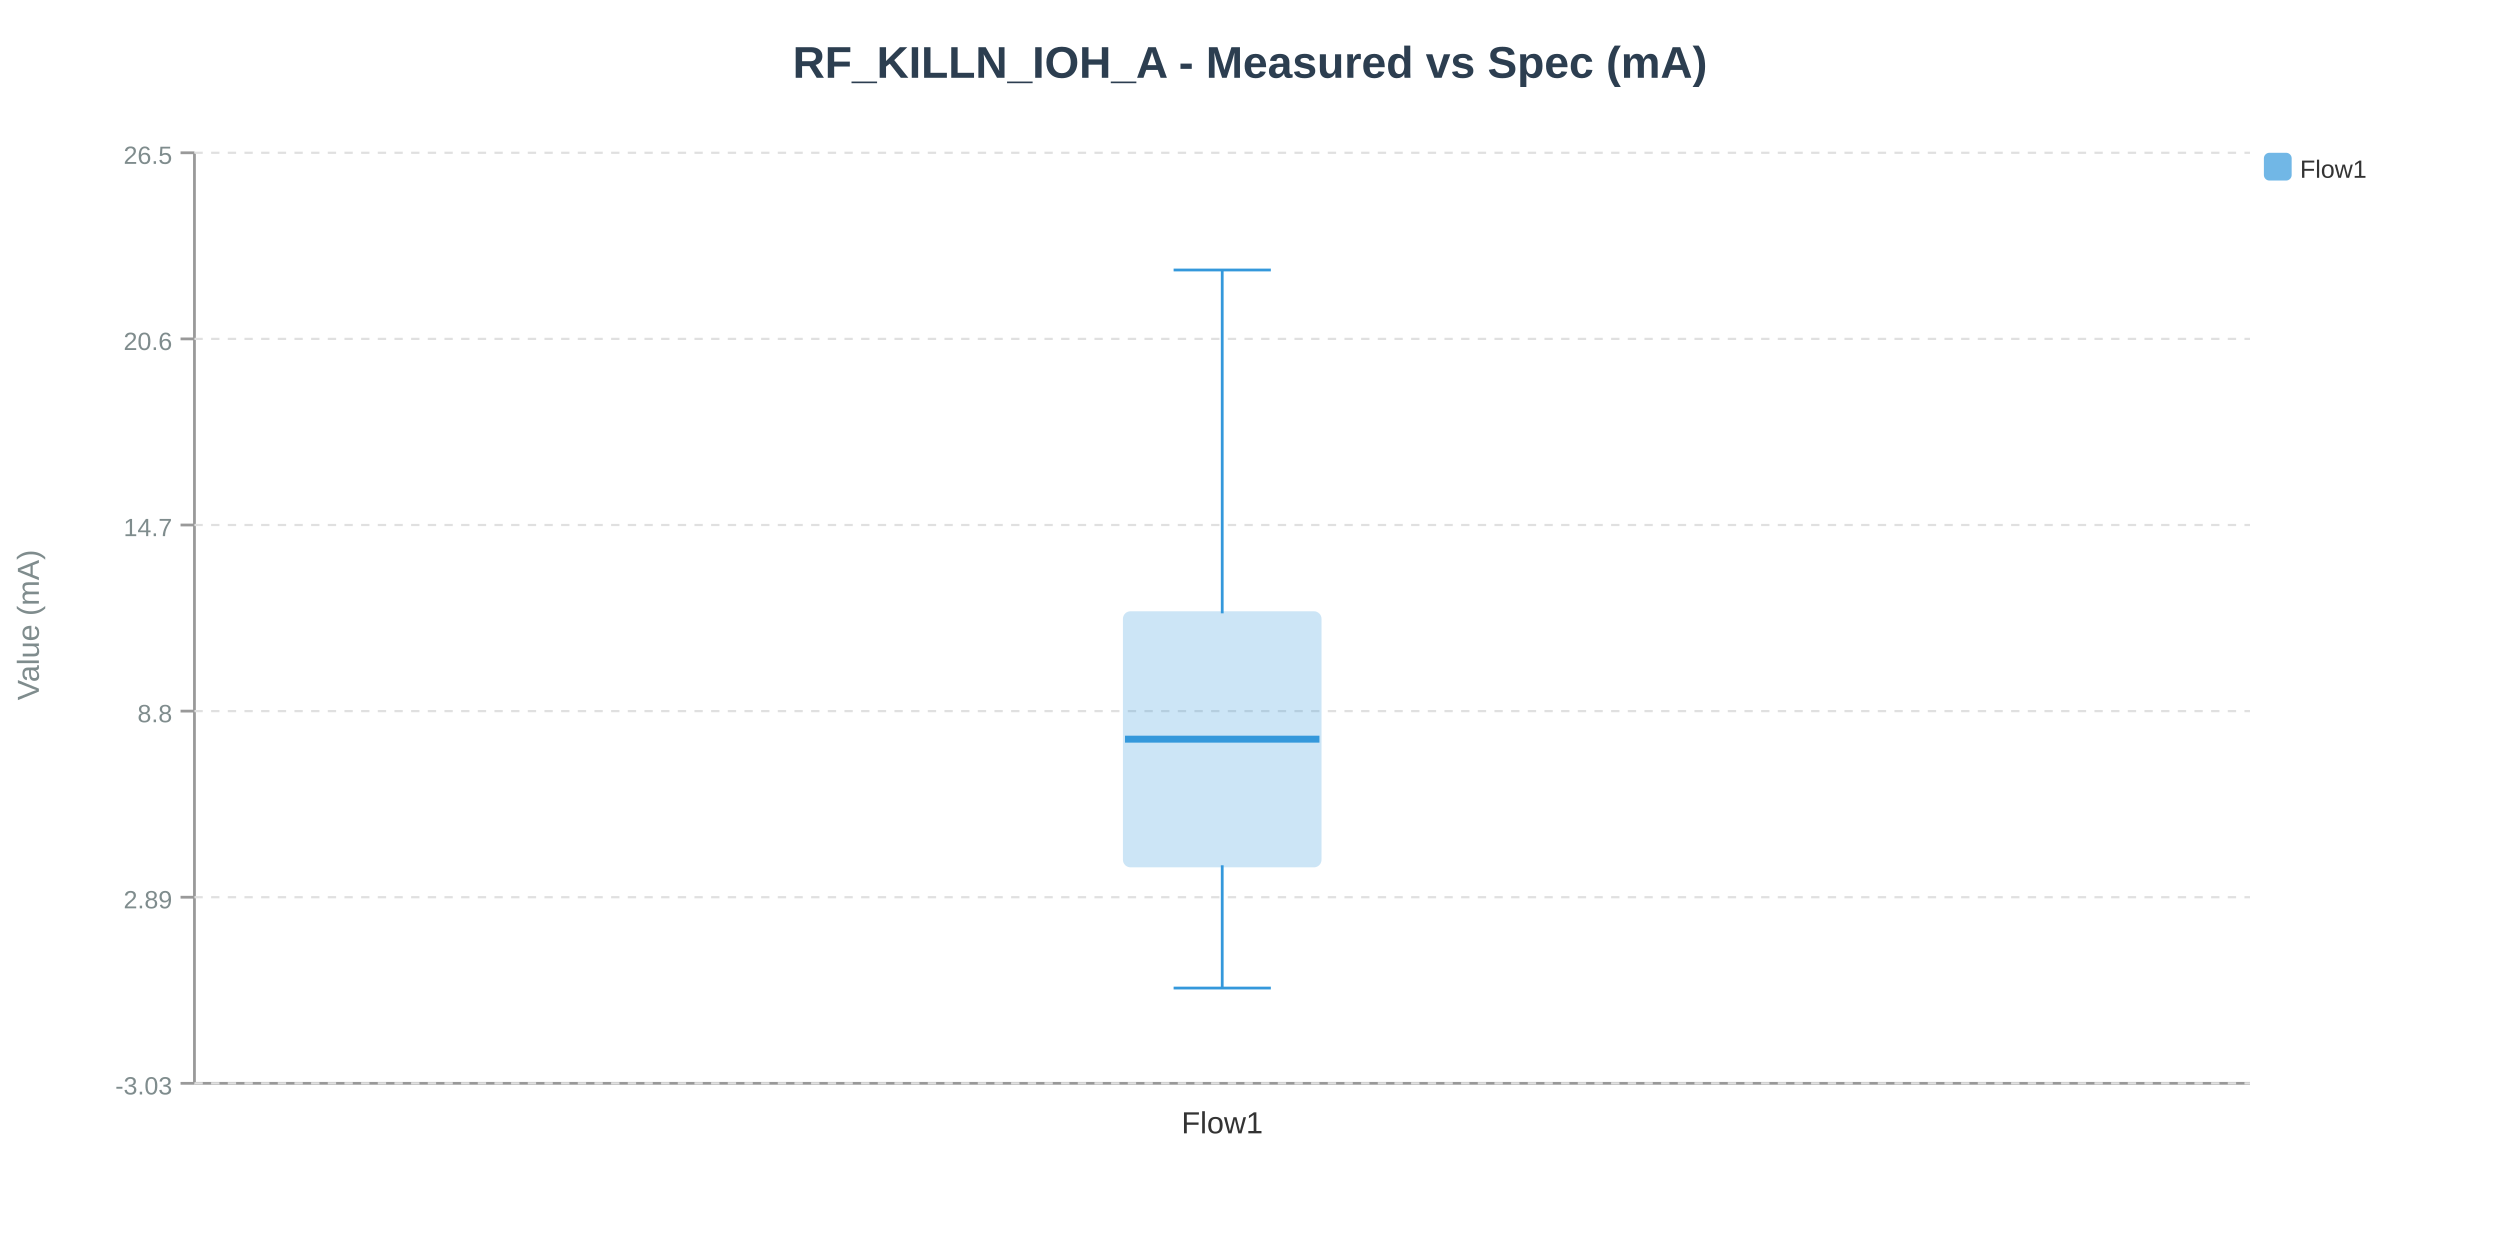
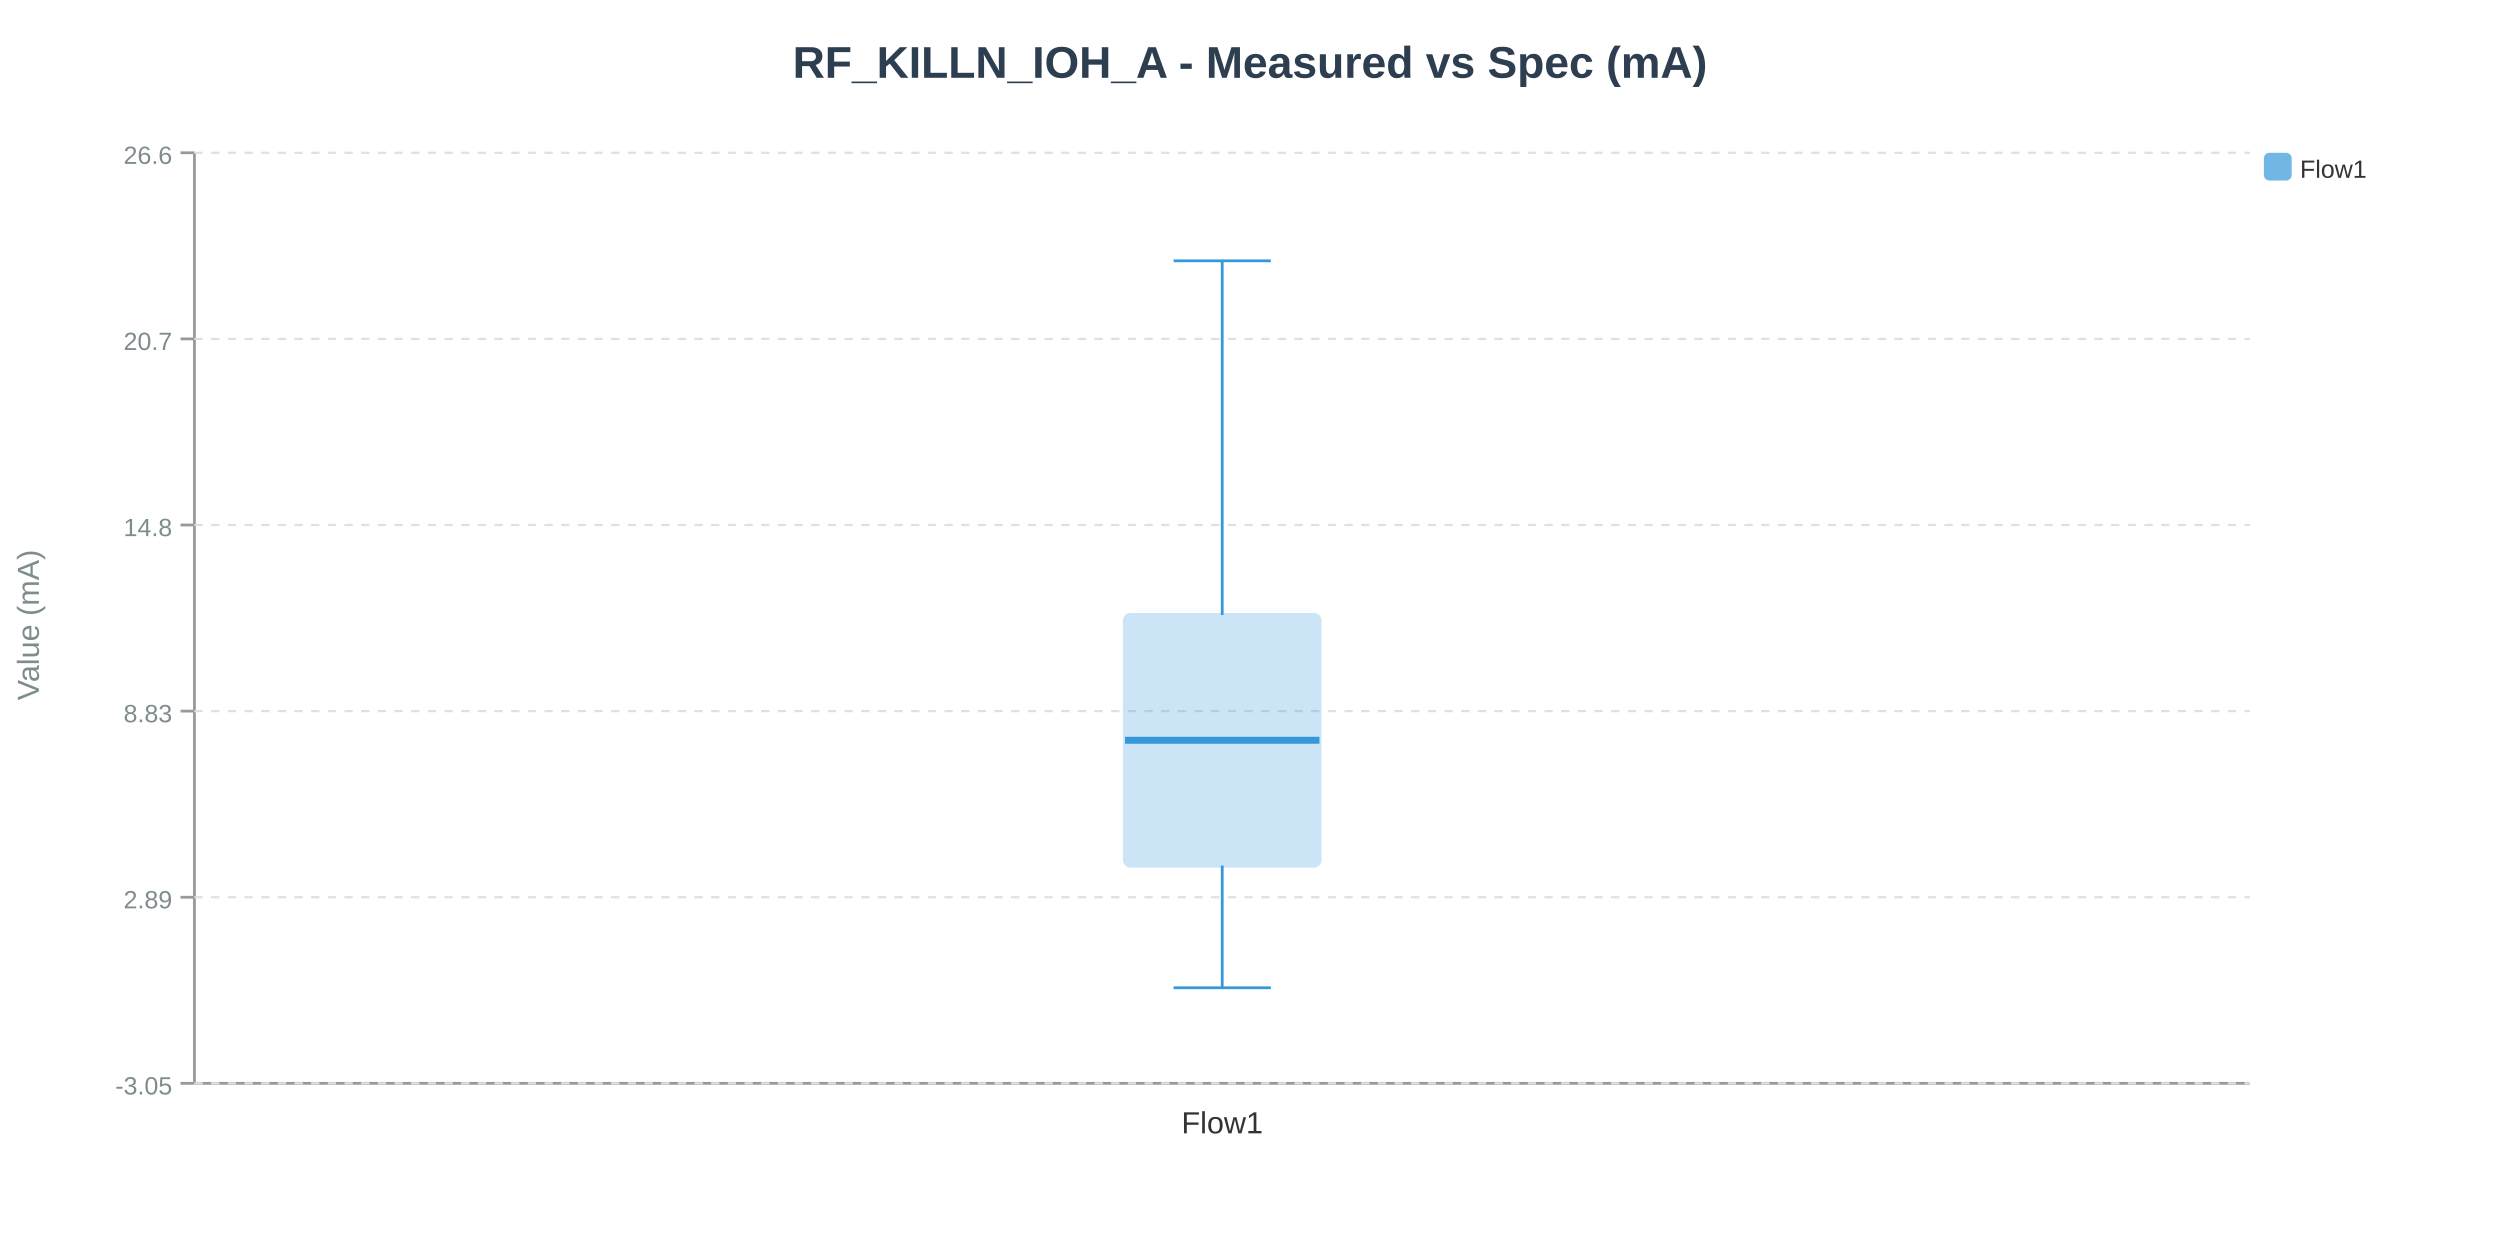
<svg xmlns="http://www.w3.org/2000/svg" width="900" height="450" viewBox="0 0 900 450">
  <rect width="900" height="450" fill="#ffffff" />
  <text x="450.0" y="28.0" font-size="16" font-weight="bold" text-anchor="middle" fill="#2c3e50" font-family="Arial,sans-serif">RF_KILLN_IOH_A - Measured vs Spec (mA)</text>
  <line x1="70.0" y1="390.0" x2="810.0" y2="390.0" stroke="#999" stroke-width="1" />
  <line x1="70.0" y1="55.0" x2="70.0" y2="390.0" stroke="#999" stroke-width="1" />
  <line x1="65.0" y1="390.0" x2="70.0" y2="390.0" stroke="#999" stroke-width="1" />
  <line x1="70.0" y1="390.0" x2="810.0" y2="390.0" stroke="#e0e0e0" stroke-width="0.8" stroke-dasharray="3,3" />
-   <text x="62.0" y="394.0" font-size="9" font-weight="normal" text-anchor="end" fill="#7f8c8d" font-family="Arial,sans-serif">-3.03</text>
+   <text x="62.0" y="394.0" font-size="9" font-weight="normal" text-anchor="end" fill="#7f8c8d" font-family="Arial,sans-serif">-3.05</text>
  <line x1="65.0" y1="323.0" x2="70.0" y2="323.0" stroke="#999" stroke-width="1" />
  <line x1="70.0" y1="323.0" x2="810.0" y2="323.0" stroke="#e0e0e0" stroke-width="0.8" stroke-dasharray="3,3" />
  <text x="62.0" y="327.0" font-size="9" font-weight="normal" text-anchor="end" fill="#7f8c8d" font-family="Arial,sans-serif">2.89</text>
  <line x1="65.0" y1="256.0" x2="70.0" y2="256.0" stroke="#999" stroke-width="1" />
  <line x1="70.0" y1="256.0" x2="810.0" y2="256.0" stroke="#e0e0e0" stroke-width="0.8" stroke-dasharray="3,3" />
-   <text x="62.0" y="260.0" font-size="9" font-weight="normal" text-anchor="end" fill="#7f8c8d" font-family="Arial,sans-serif">8.8</text>
+   <text x="62.0" y="260.0" font-size="9" font-weight="normal" text-anchor="end" fill="#7f8c8d" font-family="Arial,sans-serif">8.83</text>
  <line x1="65.0" y1="189.0" x2="70.0" y2="189.0" stroke="#999" stroke-width="1" />
  <line x1="70.0" y1="189.0" x2="810.0" y2="189.0" stroke="#e0e0e0" stroke-width="0.8" stroke-dasharray="3,3" />
-   <text x="62.0" y="193.0" font-size="9" font-weight="normal" text-anchor="end" fill="#7f8c8d" font-family="Arial,sans-serif">14.7</text>
+   <text x="62.0" y="193.0" font-size="9" font-weight="normal" text-anchor="end" fill="#7f8c8d" font-family="Arial,sans-serif">14.8</text>
  <line x1="65.0" y1="122.0" x2="70.0" y2="122.0" stroke="#999" stroke-width="1" />
  <line x1="70.0" y1="122.0" x2="810.0" y2="122.0" stroke="#e0e0e0" stroke-width="0.8" stroke-dasharray="3,3" />
-   <text x="62.0" y="126.0" font-size="9" font-weight="normal" text-anchor="end" fill="#7f8c8d" font-family="Arial,sans-serif">20.6</text>
+   <text x="62.0" y="126.0" font-size="9" font-weight="normal" text-anchor="end" fill="#7f8c8d" font-family="Arial,sans-serif">20.7</text>
  <line x1="65.0" y1="55.0" x2="70.0" y2="55.0" stroke="#999" stroke-width="1" />
  <line x1="70.0" y1="55.0" x2="810.0" y2="55.0" stroke="#e0e0e0" stroke-width="0.8" stroke-dasharray="3,3" />
-   <text x="62.0" y="59.0" font-size="9" font-weight="normal" text-anchor="end" fill="#7f8c8d" font-family="Arial,sans-serif">26.5</text>
+   <text x="62.0" y="59.0" font-size="9" font-weight="normal" text-anchor="end" fill="#7f8c8d" font-family="Arial,sans-serif">26.6</text>
  <text x="14.0" y="225.0" font-size="11" font-weight="normal" text-anchor="middle" fill="#7f8c8d" font-family="Arial,sans-serif" transform="rotate(-90,14,225.0)">Value (mA)</text>
-   <rect x="405.0" y="220.8" width="70.0" height="90.7" fill="#3498db" stroke="#3498db" stroke-width="1.5" opacity="0.25" rx="2" />
-   <line x1="405.0" y1="266.1" x2="475.0" y2="266.1" stroke="#3498db" stroke-width="2.5" />
-   <line x1="440.0" y1="311.5" x2="440.0" y2="355.7" stroke="#3498db" stroke-width="1" />
-   <line x1="440.0" y1="220.8" x2="440.0" y2="97.2" stroke="#3498db" stroke-width="1" />
-   <line x1="422.5" y1="355.7" x2="457.5" y2="355.7" stroke="#3498db" stroke-width="1" />
-   <line x1="422.5" y1="97.2" x2="457.5" y2="97.2" stroke="#3498db" stroke-width="1" />
+   <rect x="405.0" y="221.4" width="70.0" height="90.2" fill="#3498db" stroke="#3498db" stroke-width="1.5" opacity="0.25" rx="2" />
+   <line x1="405.0" y1="266.5" x2="475.0" y2="266.5" stroke="#3498db" stroke-width="2.5" />
+   <line x1="440.0" y1="311.6" x2="440.0" y2="355.6" stroke="#3498db" stroke-width="1" />
+   <line x1="440.0" y1="221.4" x2="440.0" y2="93.9" stroke="#3498db" stroke-width="1" />
+   <line x1="422.5" y1="355.6" x2="457.5" y2="355.6" stroke="#3498db" stroke-width="1" />
+   <line x1="422.5" y1="93.9" x2="457.5" y2="93.9" stroke="#3498db" stroke-width="1" />
  <text x="440.0" y="408.0" font-size="11" font-weight="normal" text-anchor="middle" fill="#333" font-family="Arial,sans-serif">Flow1</text>
  <rect x="815.0" y="55.0" width="10.0" height="10.0" fill="#3498db" stroke="none" stroke-width="1" opacity="0.7" rx="2" />
  <text x="828.0" y="64.0" font-size="9" font-weight="normal" text-anchor="start" fill="#333" font-family="Arial,sans-serif">Flow1</text>
  <g class="spec-el">
</g>
</svg>
